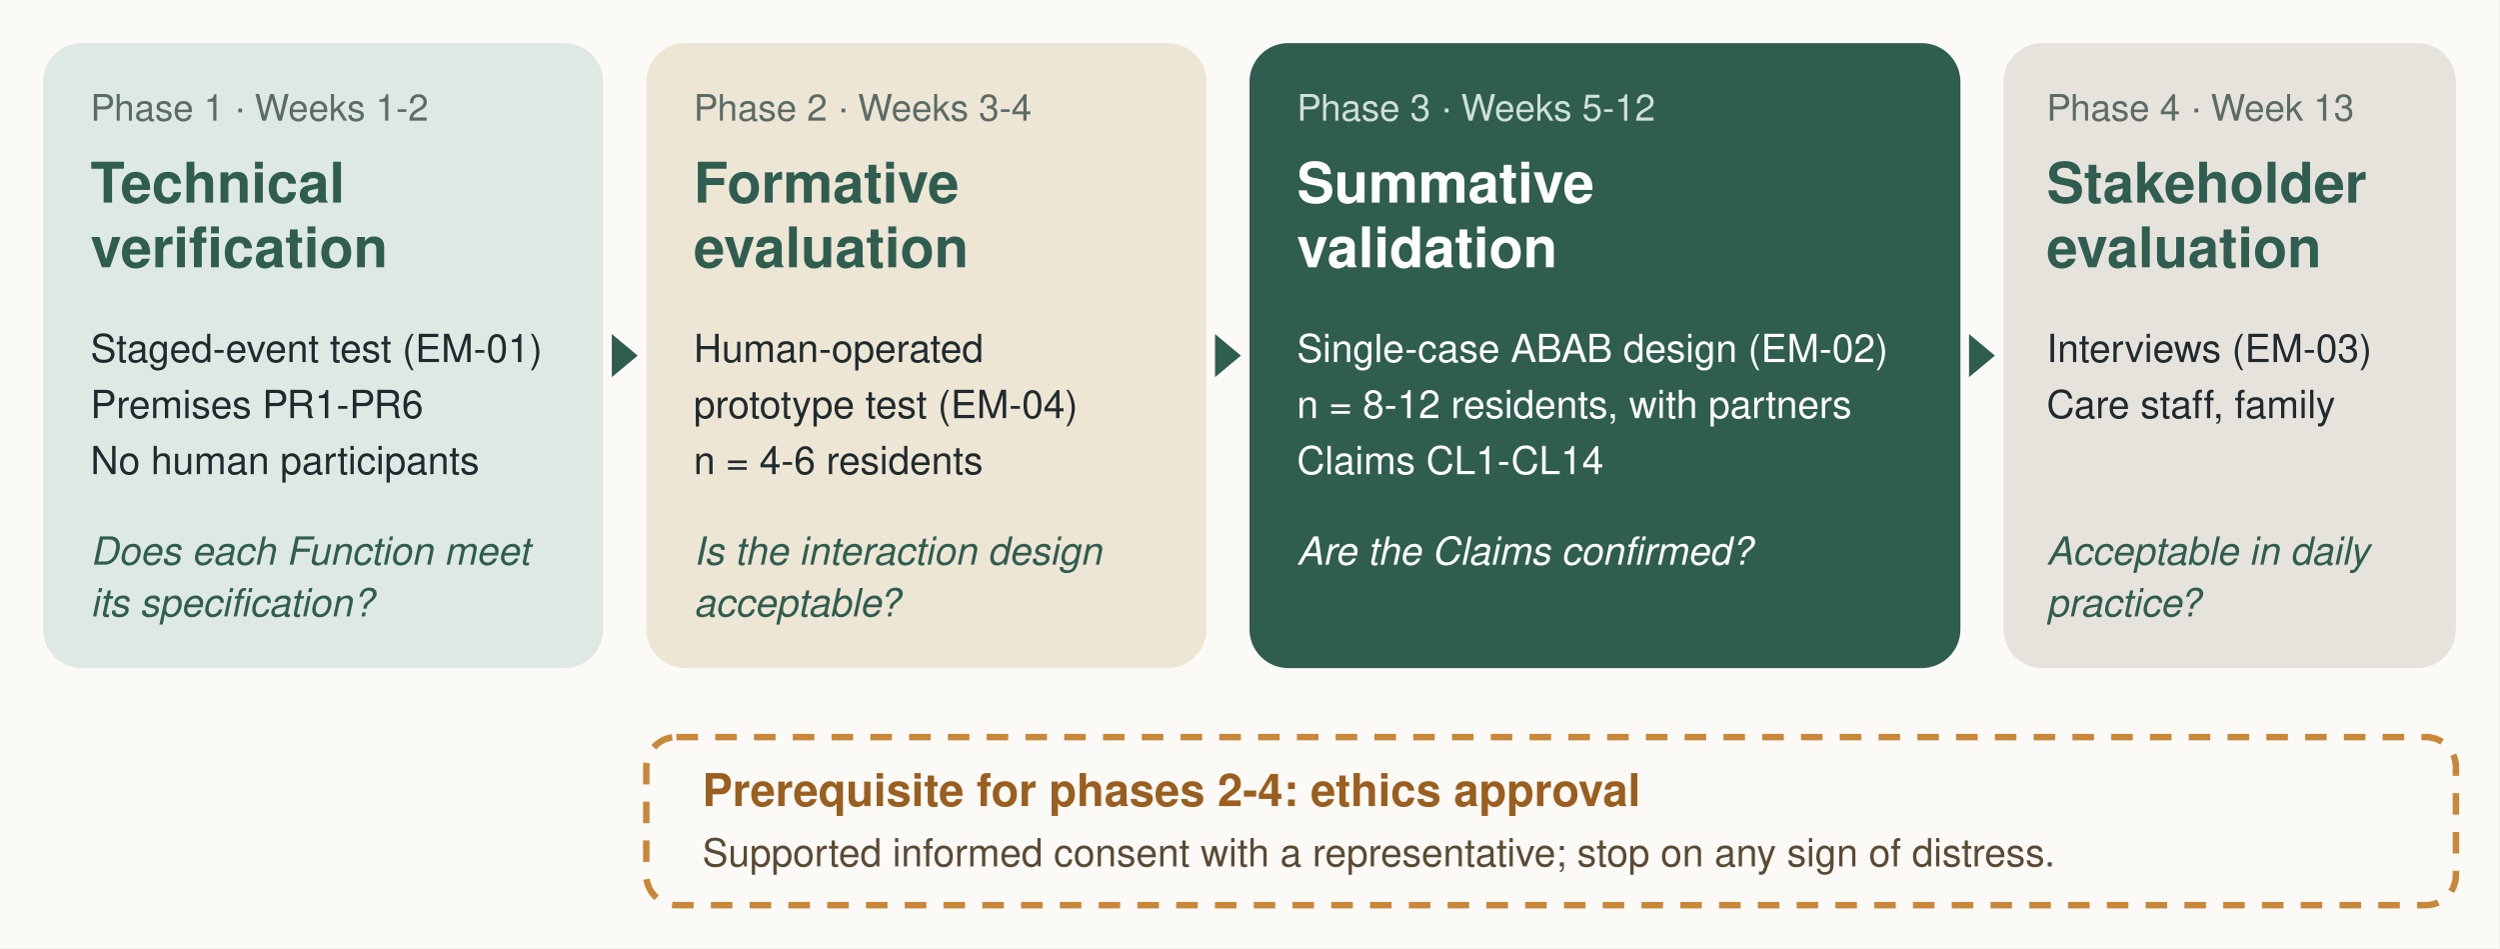
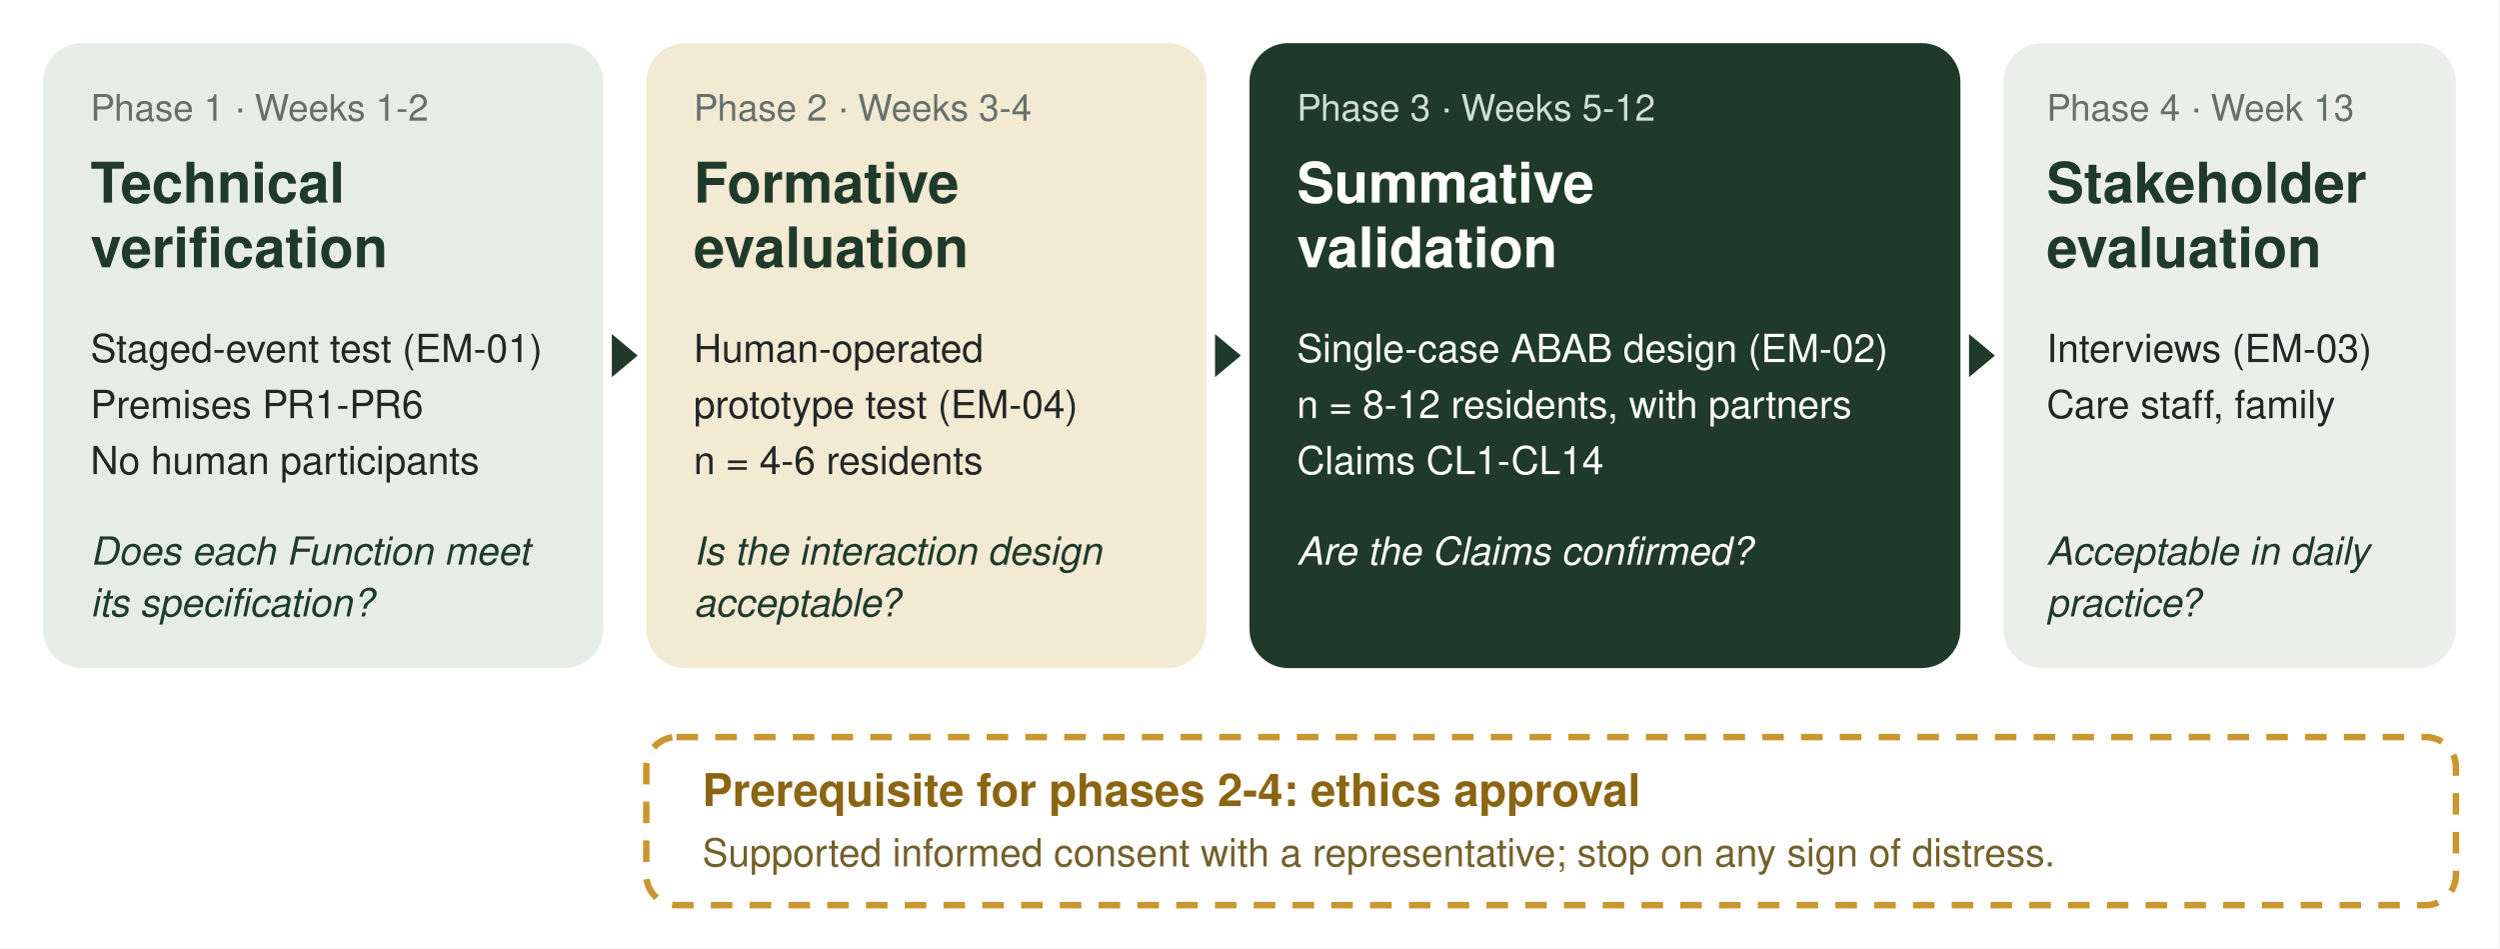
<svg xmlns="http://www.w3.org/2000/svg" viewBox="0 0 1160 440" font-family="Segoe UI, Helvetica, Arial, sans-serif">
-   <rect width="1160" height="440" fill="#fbfaf7" />
-   <rect x="20" y="20" width="260" height="290" rx="18" fill="#dfe9e4" />
-   <text x="42" y="56" font-size="17" fill="#5b6b66">Phase 1 · Weeks 1-2</text>
-   <text x="42" y="94" font-size="26" font-weight="600" fill="#2f5d50">Technical</text>
-   <text x="42" y="124" font-size="26" font-weight="600" fill="#2f5d50">verification</text>
-   <text x="42" y="168" font-size="18" fill="#1f2a2e">Staged-event test (EM-01)</text>
-   <text x="42" y="194" font-size="18" fill="#1f2a2e">Premises PR1-PR6</text>
-   <text x="42" y="220" font-size="18" fill="#1f2a2e">No human participants</text>
-   <text x="42" y="262" font-size="18" font-style="italic" fill="#2f5d50">Does each Function meet</text>
-   <text x="42" y="286" font-size="18" font-style="italic" fill="#2f5d50">its specification?</text>
-   <polygon points="284,155 296,165 284,175" fill="#2f5d50" />
-   <rect x="300" y="20" width="260" height="290" rx="18" fill="#eee6d5" />
-   <text x="322" y="56" font-size="17" fill="#5b6b66">Phase 2 · Weeks 3-4</text>
-   <text x="322" y="94" font-size="26" font-weight="600" fill="#2f5d50">Formative</text>
-   <text x="322" y="124" font-size="26" font-weight="600" fill="#2f5d50">evaluation</text>
-   <text x="322" y="168" font-size="18" fill="#1f2a2e">Human-operated</text>
-   <text x="322" y="194" font-size="18" fill="#1f2a2e">prototype test (EM-04)</text>
-   <text x="322" y="220" font-size="18" fill="#1f2a2e">n = 4-6 residents</text>
-   <text x="322" y="262" font-size="18" font-style="italic" fill="#2f5d50">Is the interaction design</text>
-   <text x="322" y="286" font-size="18" font-style="italic" fill="#2f5d50">acceptable?</text>
-   <polygon points="564,155 576,165 564,175" fill="#2f5d50" />
-   <rect x="580" y="20" width="330" height="290" rx="18" fill="#2f5d50" />
-   <text x="602" y="56" font-size="17" fill="#cfe0d8">Phase 3 · Weeks 5-12</text>
+   <rect width="1160" height="440" fill="#ffffff" />
+   <rect x="20" y="20" width="260" height="290" rx="18" fill="#e6ede7" />
+   <text x="42" y="56" font-size="17" fill="#66706b">Phase 1 · Weeks 1-2</text>
+   <text x="42" y="94" font-size="26" font-weight="600" fill="#1f3a2b">Technical</text>
+   <text x="42" y="124" font-size="26" font-weight="600" fill="#1f3a2b">verification</text>
+   <text x="42" y="168" font-size="18" fill="#222624">Staged-event test (EM-01)</text>
+   <text x="42" y="194" font-size="18" fill="#222624">Premises PR1-PR6</text>
+   <text x="42" y="220" font-size="18" fill="#222624">No human participants</text>
+   <text x="42" y="262" font-size="18" font-style="italic" fill="#1f3a2b">Does each Function meet</text>
+   <text x="42" y="286" font-size="18" font-style="italic" fill="#1f3a2b">its specification?</text>
+   <polygon points="284,155 296,165 284,175" fill="#1f3a2b" />
+   <rect x="300" y="20" width="260" height="290" rx="18" fill="#f3ead4" />
+   <text x="322" y="56" font-size="17" fill="#66706b">Phase 2 · Weeks 3-4</text>
+   <text x="322" y="94" font-size="26" font-weight="600" fill="#1f3a2b">Formative</text>
+   <text x="322" y="124" font-size="26" font-weight="600" fill="#1f3a2b">evaluation</text>
+   <text x="322" y="168" font-size="18" fill="#222624">Human-operated</text>
+   <text x="322" y="194" font-size="18" fill="#222624">prototype test (EM-04)</text>
+   <text x="322" y="220" font-size="18" fill="#222624">n = 4-6 residents</text>
+   <text x="322" y="262" font-size="18" font-style="italic" fill="#1f3a2b">Is the interaction design</text>
+   <text x="322" y="286" font-size="18" font-style="italic" fill="#1f3a2b">acceptable?</text>
+   <polygon points="564,155 576,165 564,175" fill="#1f3a2b" />
+   <rect x="580" y="20" width="330" height="290" rx="18" fill="#1f3a2b" />
+   <text x="602" y="56" font-size="17" fill="#cfe0d3">Phase 3 · Weeks 5-12</text>
  <text x="602" y="94" font-size="26" font-weight="600" fill="#ffffff">Summative</text>
  <text x="602" y="124" font-size="26" font-weight="600" fill="#ffffff">validation</text>
  <text x="602" y="168" font-size="18" fill="#ffffff">Single-case ABAB design (EM-02)</text>
  <text x="602" y="194" font-size="18" fill="#ffffff">n = 8-12 residents, with partners</text>
  <text x="602" y="220" font-size="18" fill="#ffffff">Claims CL1-CL14</text>
  <text x="602" y="262" font-size="18" font-style="italic" fill="#ffffff">Are the Claims confirmed?</text>
-   <polygon points="914,155 926,165 914,175" fill="#2f5d50" />
-   <rect x="930" y="20" width="210" height="290" rx="18" fill="#e6e3dc" />
-   <text x="950" y="56" font-size="17" fill="#5b6b66">Phase 4 · Week 13</text>
-   <text x="950" y="94" font-size="26" font-weight="600" fill="#2f5d50">Stakeholder</text>
-   <text x="950" y="124" font-size="26" font-weight="600" fill="#2f5d50">evaluation</text>
-   <text x="950" y="168" font-size="18" fill="#1f2a2e">Interviews (EM-03)</text>
-   <text x="950" y="194" font-size="18" fill="#1f2a2e">Care staff, family</text>
-   <text x="950" y="262" font-size="18" font-style="italic" fill="#2f5d50">Acceptable in daily</text>
-   <text x="950" y="286" font-size="18" font-style="italic" fill="#2f5d50">practice?</text>
-   <rect x="300" y="342" width="840" height="78" rx="14" fill="none" stroke="#c9873a" stroke-width="3" stroke-dasharray="10 8" />
-   <text x="326" y="374" font-size="21" font-weight="600" fill="#9a5f1e">Prerequisite for phases 2-4: ethics approval</text>
-   <text x="326" y="402" font-size="18" fill="#5b4a33">Supported informed consent with a representative; stop on any sign of distress.</text>
+   <polygon points="914,155 926,165 914,175" fill="#1f3a2b" />
+   <rect x="930" y="20" width="210" height="290" rx="18" fill="#eceeeb" />
+   <text x="950" y="56" font-size="17" fill="#66706b">Phase 4 · Week 13</text>
+   <text x="950" y="94" font-size="26" font-weight="600" fill="#1f3a2b">Stakeholder</text>
+   <text x="950" y="124" font-size="26" font-weight="600" fill="#1f3a2b">evaluation</text>
+   <text x="950" y="168" font-size="18" fill="#222624">Interviews (EM-03)</text>
+   <text x="950" y="194" font-size="18" fill="#222624">Care staff, family</text>
+   <text x="950" y="262" font-size="18" font-style="italic" fill="#1f3a2b">Acceptable in daily</text>
+   <text x="950" y="286" font-size="18" font-style="italic" fill="#1f3a2b">practice?</text>
+   <rect x="300" y="342" width="840" height="78" rx="14" fill="none" stroke="#c9962f" stroke-width="3" stroke-dasharray="10 8" />
+   <text x="326" y="374" font-size="21" font-weight="600" fill="#8c6512">Prerequisite for phases 2-4: ethics approval</text>
+   <text x="326" y="402" font-size="18" fill="#74602a">Supported informed consent with a representative; stop on any sign of distress.</text>
</svg>
